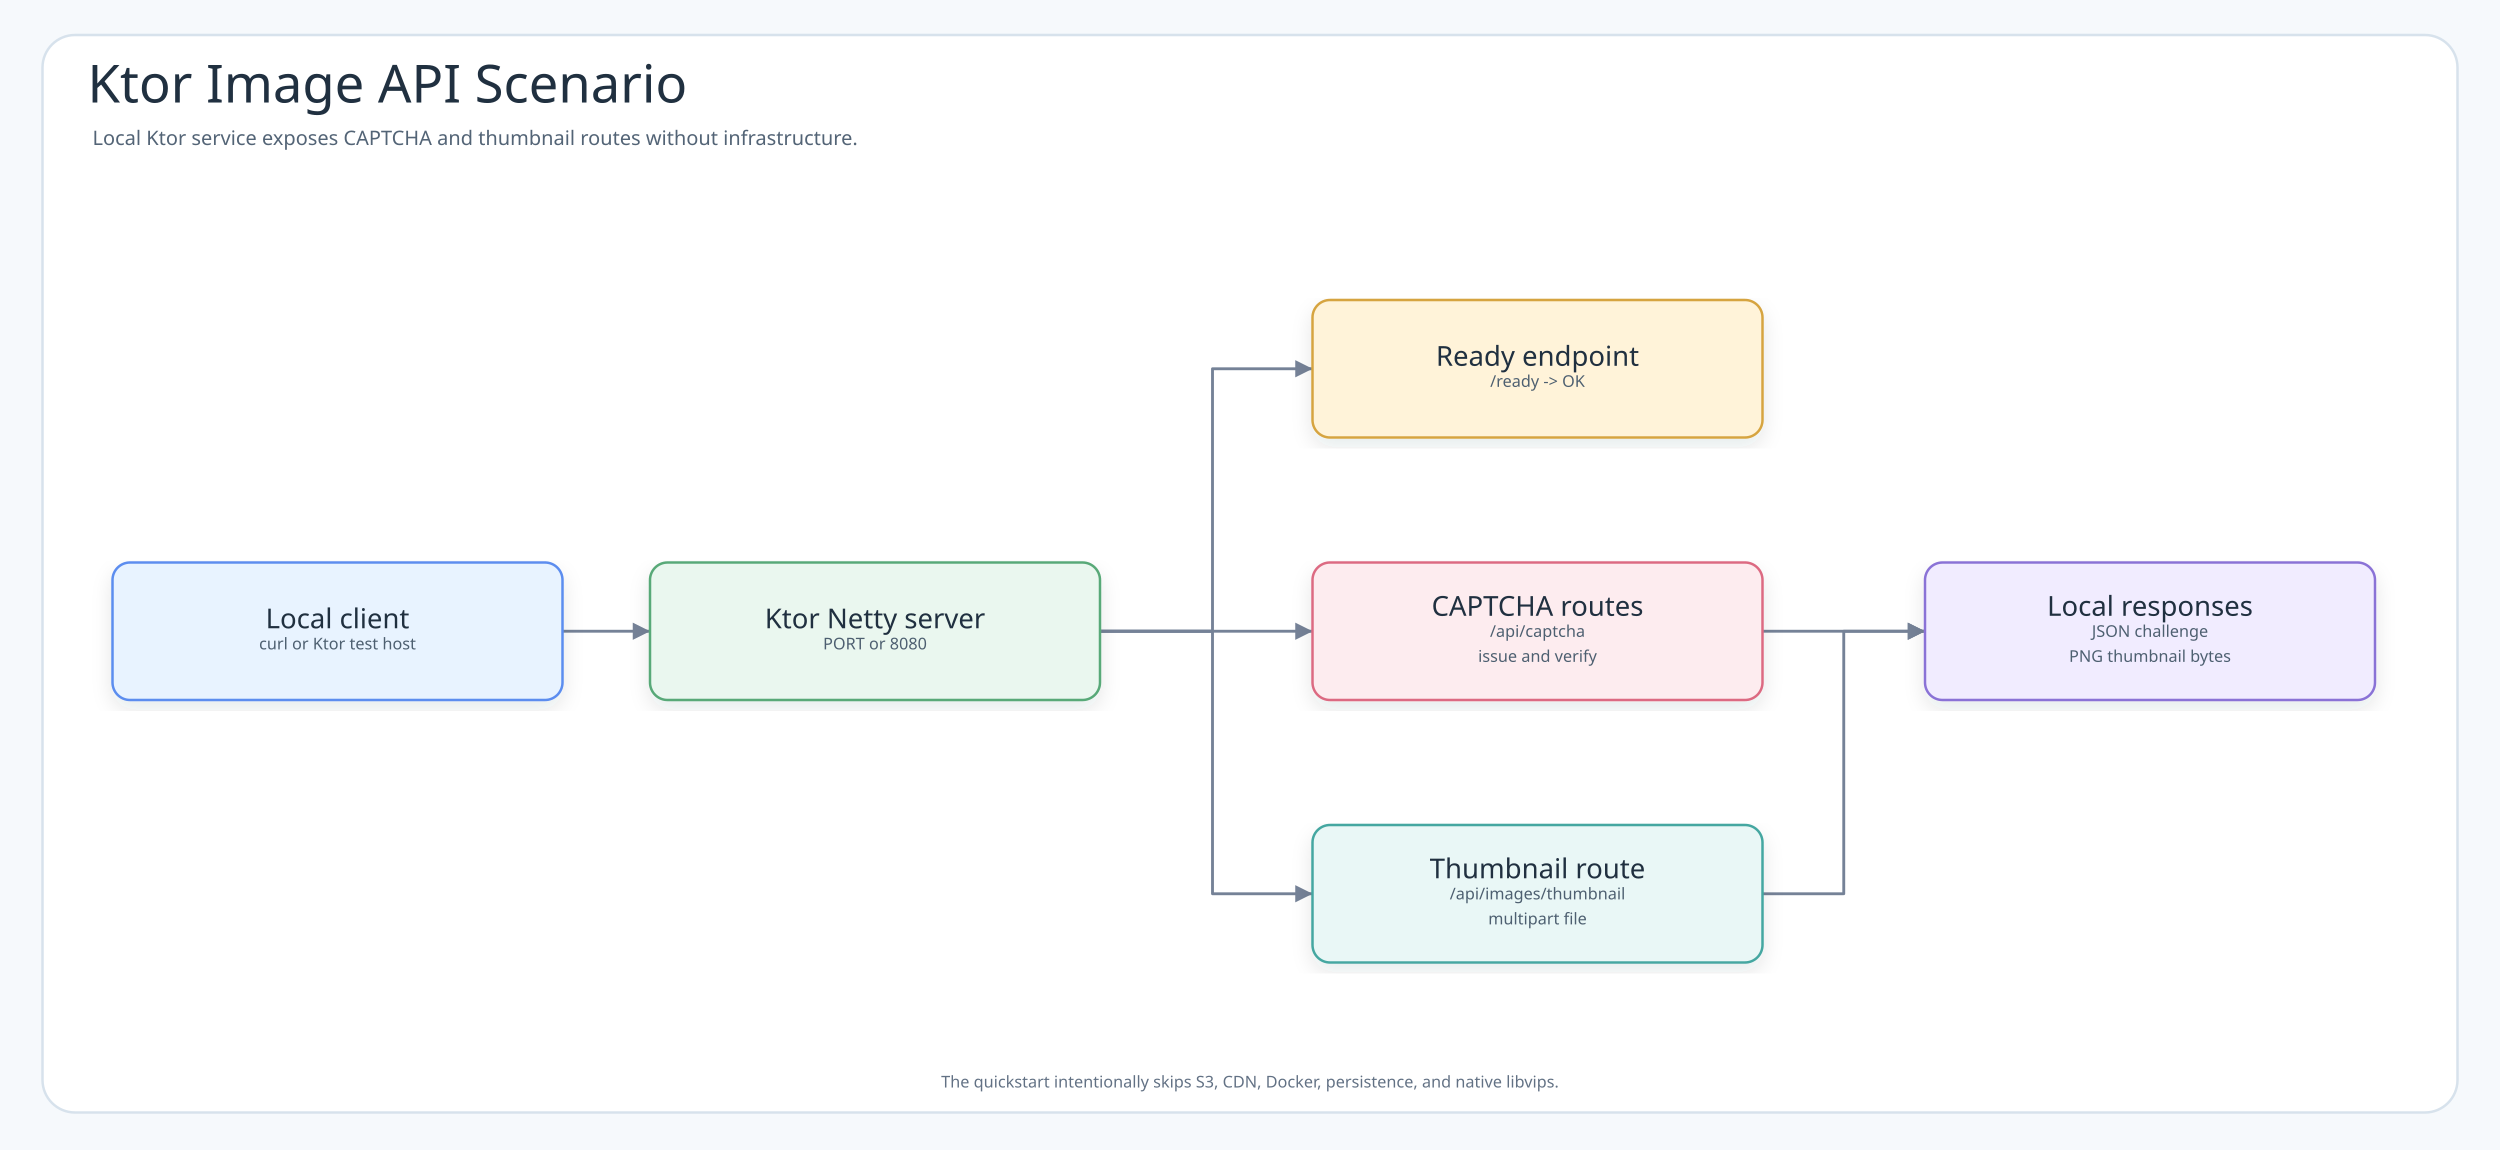
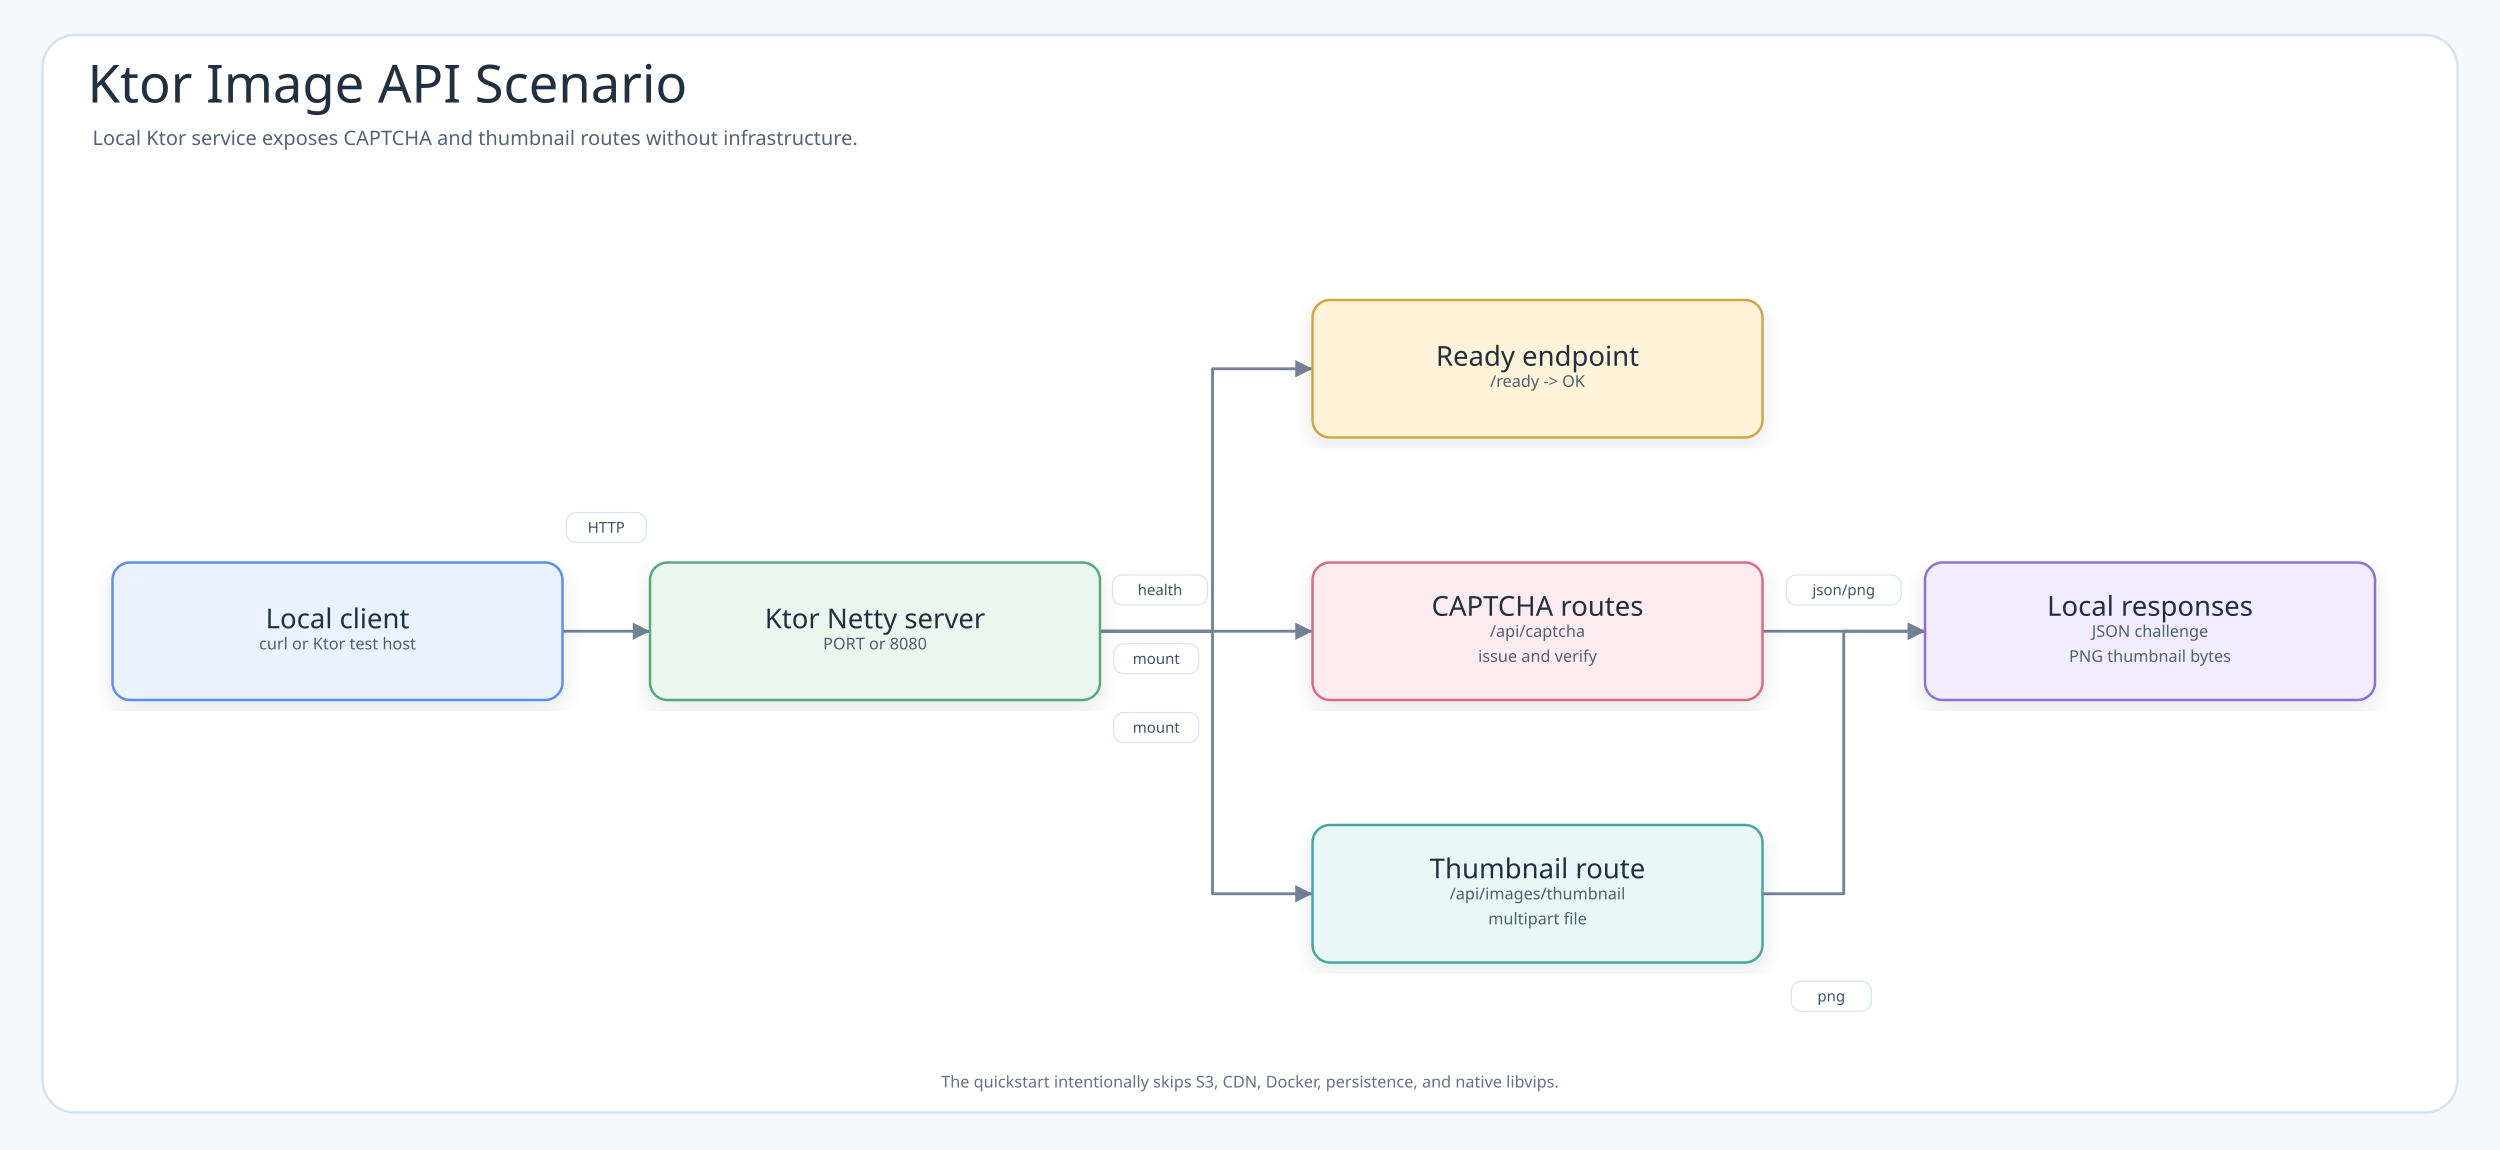
<svg xmlns="http://www.w3.org/2000/svg" width="2000" height="920" viewBox="0 0 2000 920" role="img" aria-label="Ktor Image API Scenario">
  <defs>
    <filter id="shadow" x="-8%" y="-8%" width="116%" height="116%">
      <feDropShadow dx="0" dy="7" stdDeviation="8" flood-color="#203040" flood-opacity="0.10" />
    </filter>
    <marker id="arrow" markerWidth="8" markerHeight="8" refX="7" refY="4" orient="auto" markerUnits="strokeWidth">
      <path d="M 1 1 L 7 4 L 1 7 Z" fill="#758297" />
    </marker>
    <style>
    .canvas{fill:#F6F9FC}
    .frame{fill:#FFFFFF;stroke:#D7E2EC;stroke-width:2}
    .title{font-family:"Architects Daughter";font-size:42px;fill:#203040;font-weight:400}
    .subtitle{font-family:"Comic Mono";font-size:16px;fill:#536476;font-weight:400}
    .node-title{font-family:"Architects Daughter";font-size:22px;fill:#203040;font-weight:400}
    .node-detail{font-family:"Comic Mono";font-size:13px;fill:#4D5F70;font-weight:400}
    .panel-title{font-family:"Architects Daughter";font-size:24px;fill:#203040;font-weight:400}
    .layer{fill:#F3F7FB;stroke:#D7E2EC;stroke-width:2}
    .layer-title{font-family:"Architects Daughter";font-size:26px;fill:#22344A;font-weight:400}
    .label{font-family:"Comic Mono";font-size:12px;fill:#405366;font-weight:400}
    .footer{font-family:"Comic Mono";font-size:13px;fill:#627184;font-weight:400}
    .footer-pill{fill:#FFFFFF;stroke:#D7E2EC;stroke-width:1}
    .card{filter:url(#shadow);stroke-width:2}
    .edge{stroke:#758297;stroke-width:2.3;fill:none;marker-end:url(#arrow);stroke-linecap:round;stroke-linejoin:round}
    .edge-dashed{stroke:#758297;stroke-width:2.2;fill:none;marker-end:url(#arrow);stroke-linecap:round;stroke-linejoin:round;stroke-dasharray:7 6}
    .lifeline{stroke:#9AA8B8;stroke-width:1.7;stroke-dasharray:7 7}
  </style>
  </defs>
  <rect class="canvas" width="2000" height="920" />
  <rect class="frame" x="34" y="28" width="1932" height="862" rx="26" />
  <text class="title" x="70" y="82">Ktor Image API Scenario</text>
  <text class="subtitle" x="74" y="116">Local Ktor service exposes CAPTCHA and thumbnail routes without infrastructure.</text>
  <g id="edges" transform="translate(0 70)">
    <path class="edge" d="M 450 435 L 520 435" stroke="#758297" />
    <path class="edge" d="M 880 435 L 970 435 L 970 225 L 1050 225" stroke="#758297" />
    <path class="edge" d="M 880 435 L 1050 435" stroke="#758297" />
    <path class="edge" d="M 880 435 L 970 435 L 970 645 L 1050 645" stroke="#758297" />
    <path class="edge" d="M 1410 435 L 1540 435" stroke="#758297" />
    <path class="edge" d="M 1410 645 L 1475 645 L 1475 435 L 1540 435" stroke="#758297" />
  </g>
  <g id="nodes" transform="translate(0 70)">
    <g id="client">
      <rect class="card" x="90" y="380" width="360" height="110" rx="14" fill="#E8F3FF" stroke="#5B8DEF" />
      <text class="node-title" x="270" y="425.0" text-anchor="middle" dominant-baseline="middle">Local client</text>
      <text class="node-detail" x="270" y="445.0" text-anchor="middle" dominant-baseline="middle">curl or Ktor test host</text>
    </g>
    <g id="server">
      <rect class="card" x="520" y="380" width="360" height="110" rx="14" fill="#EAF7EF" stroke="#58A978" />
      <text class="node-title" x="700" y="425.0" text-anchor="middle" dominant-baseline="middle">Ktor Netty server</text>
      <text class="node-detail" x="700" y="445.0" text-anchor="middle" dominant-baseline="middle">PORT or 8080</text>
    </g>
    <g id="ready">
      <rect class="card" x="1050" y="170" width="360" height="110" rx="14" fill="#FFF3D9" stroke="#D6A441" />
      <text class="node-title" x="1230" y="215.0" text-anchor="middle" dominant-baseline="middle">Ready endpoint</text>
      <text class="node-detail" x="1230" y="235.0" text-anchor="middle" dominant-baseline="middle">/ready -&gt; OK</text>
    </g>
    <g id="captcha">
      <rect class="card" x="1050" y="380" width="360" height="110" rx="14" fill="#FDECEF" stroke="#DC6B82" />
      <text class="node-title" x="1230" y="415.0" text-anchor="middle" dominant-baseline="middle">CAPTCHA routes</text>
      <text class="node-detail" x="1230" y="435.0" text-anchor="middle" dominant-baseline="middle">/api/captcha</text>
      <text class="node-detail" x="1230" y="455.0" text-anchor="middle" dominant-baseline="middle">issue and verify</text>
    </g>
    <g id="thumb">
      <rect class="card" x="1050" y="590" width="360" height="110" rx="14" fill="#E9F7F6" stroke="#45A7A1" />
      <text class="node-title" x="1230" y="625.0" text-anchor="middle" dominant-baseline="middle">Thumbnail route</text>
      <text class="node-detail" x="1230" y="645.0" text-anchor="middle" dominant-baseline="middle">/api/images/thumbnail</text>
      <text class="node-detail" x="1230" y="665.0" text-anchor="middle" dominant-baseline="middle">multipart file</text>
    </g>
    <g id="response">
      <rect class="card" x="1540" y="380" width="360" height="110" rx="14" fill="#F1ECFF" stroke="#8A72D6" />
      <text class="node-title" x="1720" y="415.0" text-anchor="middle" dominant-baseline="middle">Local responses</text>
      <text class="node-detail" x="1720" y="435.0" text-anchor="middle" dominant-baseline="middle">JSON challenge</text>
      <text class="node-detail" x="1720" y="455.0" text-anchor="middle" dominant-baseline="middle">PNG thumbnail bytes</text>
    </g>
  </g>
+   <g id="edge-labels" transform="translate(0 70)">
+     <rect x="453.0" y="340.0" width="64" height="24" rx="8" fill="#FFFFFF" stroke="#D7E2EC" opacity="0.94" />
+     <text class="label" x="485.0" y="352.0" text-anchor="middle" dominant-baseline="middle">HTTP</text>
+     <rect x="890.0" y="390.0" width="76" height="24" rx="8" fill="#FFFFFF" stroke="#D7E2EC" opacity="0.94" />
+     <text class="label" x="928.0" y="402.0" text-anchor="middle" dominant-baseline="middle">health</text>
+     <rect x="891.0" y="445.0" width="68" height="24" rx="8" fill="#FFFFFF" stroke="#D7E2EC" opacity="0.94" />
+     <text class="label" x="925.0" y="457.0" text-anchor="middle" dominant-baseline="middle">mount</text>
+     <rect x="891.0" y="500.0" width="68" height="24" rx="8" fill="#FFFFFF" stroke="#D7E2EC" opacity="0.94" />
+     <text class="label" x="925.0" y="512.0" text-anchor="middle" dominant-baseline="middle">mount</text>
+     <rect x="1429.0" y="390.0" width="92" height="24" rx="8" fill="#FFFFFF" stroke="#D7E2EC" opacity="0.94" />
+     <text class="label" x="1475.0" y="402.0" text-anchor="middle" dominant-baseline="middle">json/png</text>
+     <rect x="1433.0" y="715.0" width="64" height="24" rx="8" fill="#FFFFFF" stroke="#D7E2EC" opacity="0.94" />
+     <text class="label" x="1465.0" y="727.0" text-anchor="middle" dominant-baseline="middle">png</text>
+   </g>
  <text class="footer" x="1000.0" y="870" text-anchor="middle">The quickstart intentionally skips S3, CDN, Docker, persistence, and native libvips.</text>
</svg>
